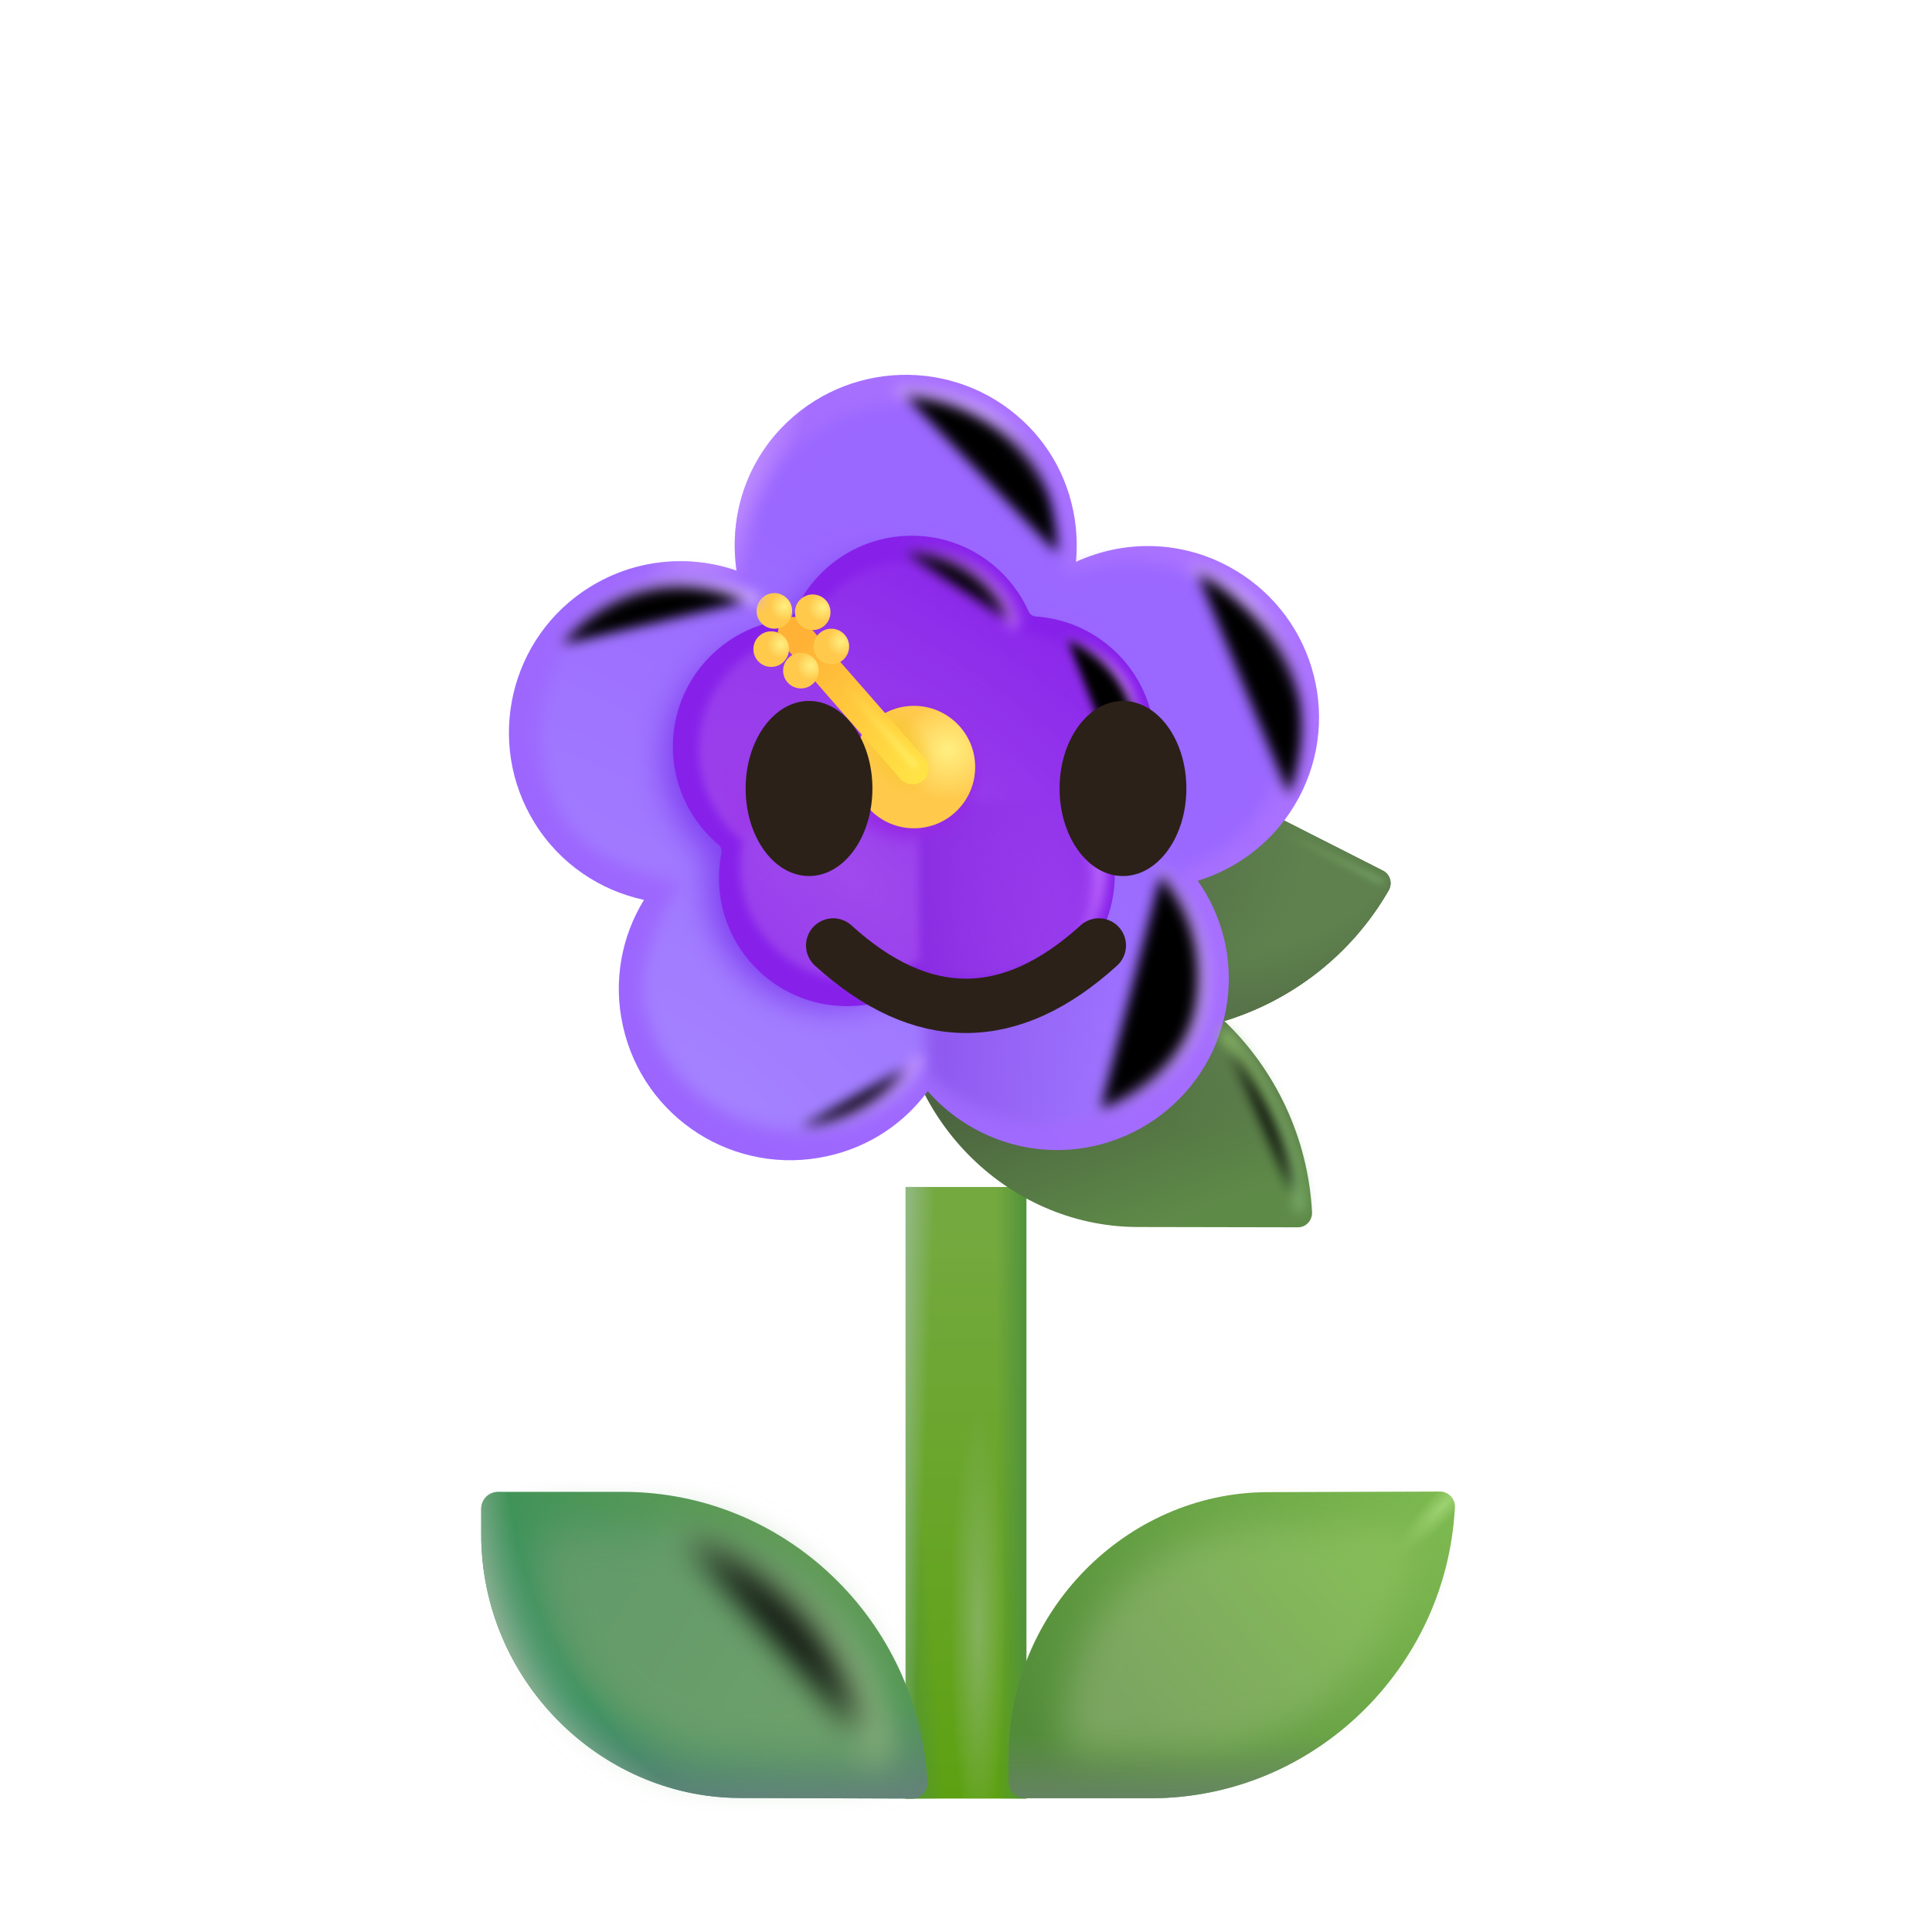
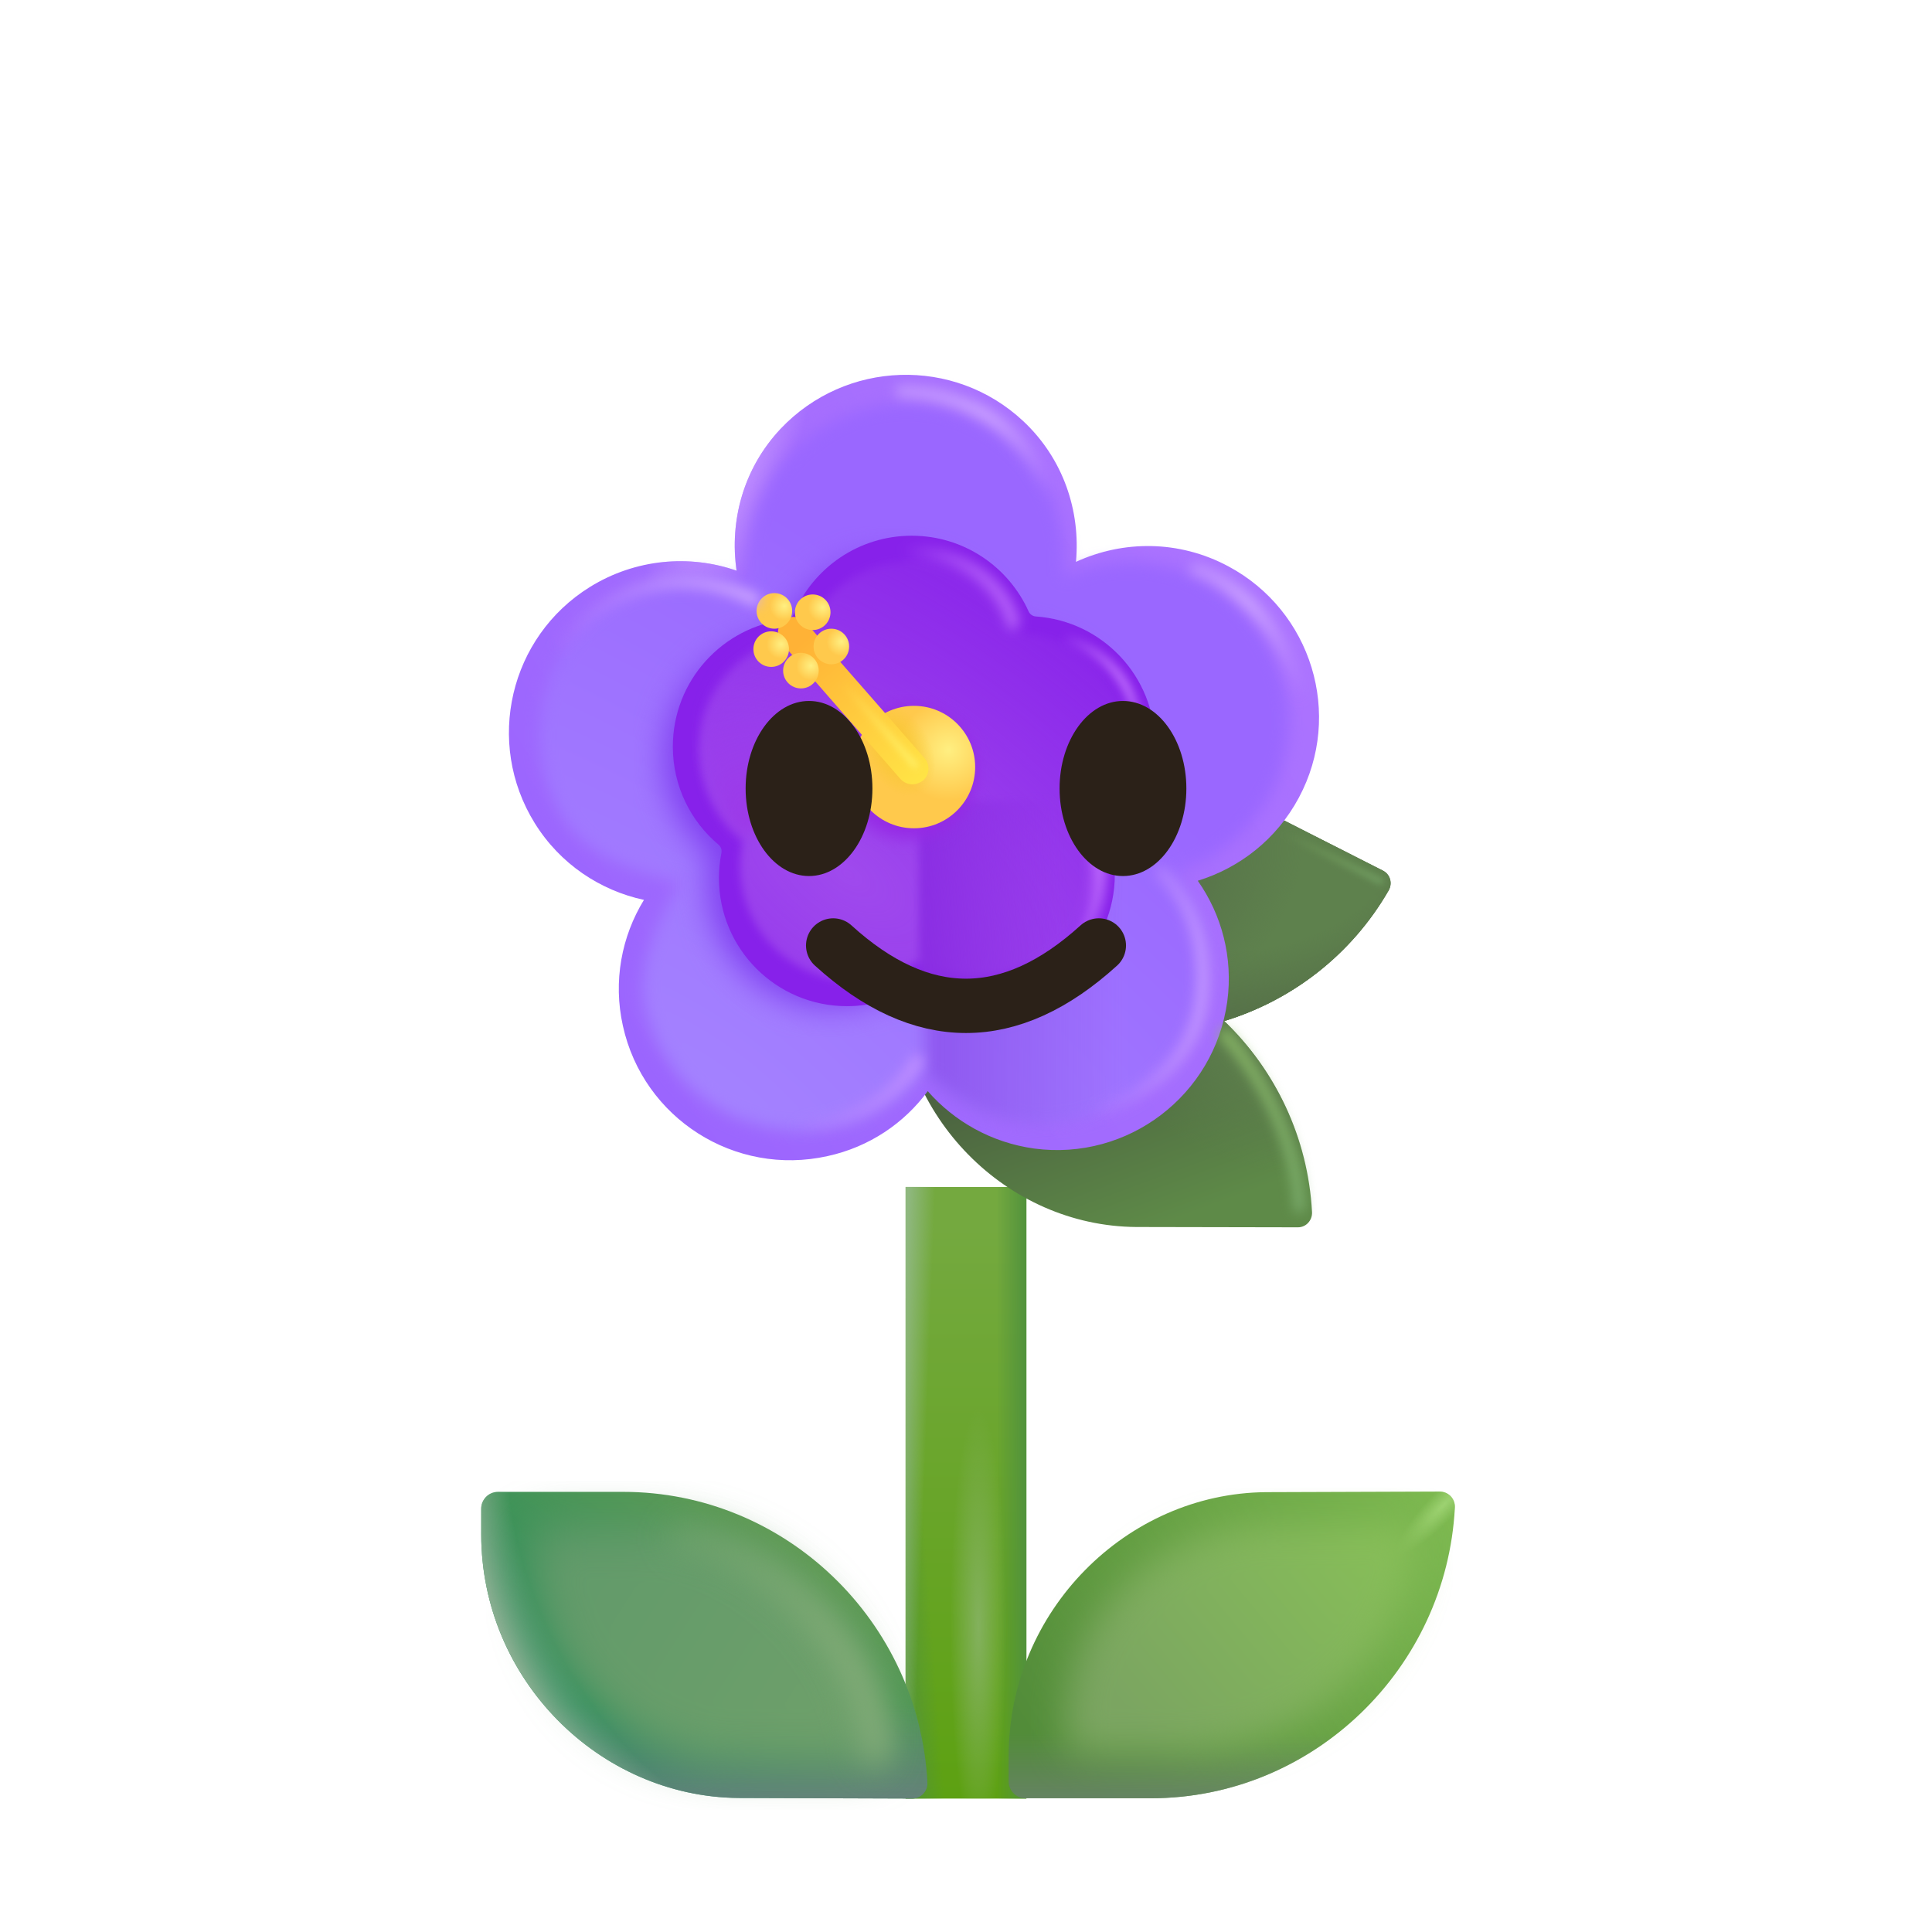
- <svg xmlns="http://www.w3.org/2000/svg" viewBox="0 0 32 32">
+ <svg xmlns="http://www.w3.org/2000/svg" viewBox="0 0 32 32" fill="none">
  <defs>
    <filter id="tul-filter0_f_28327_7534" x="8.056" y="24.535" width="7.218" height="5.43" filterUnits="userSpaceOnUse" color-interpolation-filters="sRGB">
      <feFlood flood-opacity="0" result="BackgroundImageFix" />
      <feBlend mode="normal" in="SourceGraphic" in2="BackgroundImageFix" result="shape" />
      <feGaussianBlur stdDeviation="0.375" result="effect1_foregroundBlur_28327_7534" />
    </filter>
    <filter id="tul-filter1_f_28327_7534" x="10.547" y="24.707" width="4.727" height="5.051" filterUnits="userSpaceOnUse" color-interpolation-filters="sRGB">
      <feFlood flood-opacity="0" result="BackgroundImageFix" />
      <feBlend mode="normal" in="SourceGraphic" in2="BackgroundImageFix" result="shape" />
      <feGaussianBlur stdDeviation="0.25" result="effect1_foregroundBlur_28327_7534" />
    </filter>
    <filter id="tul-filter2_f_28327_7534" x="17.067" y="24.644" width="6.997" height="4.988" filterUnits="userSpaceOnUse" color-interpolation-filters="sRGB">
      <feFlood flood-opacity="0" result="BackgroundImageFix" />
      <feBlend mode="normal" in="SourceGraphic" in2="BackgroundImageFix" result="shape" />
      <feGaussianBlur stdDeviation="0.3" result="effect1_foregroundBlur_28327_7534" />
    </filter>
    <filter id="tul-filter3_f_28327_7534" x="6.981" y="2.88" width="10.152" height="13.945" filterUnits="userSpaceOnUse" color-interpolation-filters="sRGB">
      <feFlood flood-opacity="0" result="BackgroundImageFix" />
      <feBlend mode="normal" in="SourceGraphic" in2="BackgroundImageFix" result="shape" />
      <feGaussianBlur stdDeviation="0.6" result="effect1_foregroundBlur_28327_7534" />
    </filter>
    <linearGradient id="tul-paint0_linear_28327_7534" x1="16.002" y1="29.795" x2="16.002" y2="20.316" gradientUnits="userSpaceOnUse">
      <stop stop-color="#5DA112" />
      <stop offset="1" stop-color="#74A93F" />
    </linearGradient>
    <linearGradient id="tul-paint1_linear_28327_7534" x1="14.878" y1="27.925" x2="15.503" y2="27.878" gradientUnits="userSpaceOnUse">
      <stop stop-color="#51923C" />
      <stop offset="1" stop-color="#51923C" stop-opacity="0" />
    </linearGradient>
    <linearGradient id="tul-paint2_linear_28327_7534" x1="17" y1="27.972" x2="16.503" y2="27.972" gradientUnits="userSpaceOnUse">
      <stop stop-color="#51923C" />
      <stop offset="1" stop-color="#51923C" stop-opacity="0" />
    </linearGradient>
    <linearGradient id="tul-paint3_linear_28327_7534" x1="14.909" y1="23.566" x2="15.347" y2="23.582" gradientUnits="userSpaceOnUse">
      <stop stop-color="#8FB87F" />
      <stop offset="1" stop-color="#8FB87F" stop-opacity="0" />
    </linearGradient>
    <radialGradient id="tul-paint4_radial_28327_7534" cx="0" cy="0" r="1" gradientUnits="userSpaceOnUse" gradientTransform="translate(16.206 26.941) rotate(90) scale(3.625 0.46875)">
      <stop stop-color="#83B15D" />
      <stop offset="1" stop-color="#83B15D" stop-opacity="0" />
    </radialGradient>
    <linearGradient id="tul-paint5_linear_28327_7534" x1="12.508" y1="24.71" x2="8.29" y2="30.421" gradientUnits="userSpaceOnUse">
      <stop offset="0.011" stop-color="#629B53" />
      <stop offset="1" stop-color="#008461" />
      <stop offset="1" stop-color="#4D9055" />
    </linearGradient>
    <linearGradient id="tul-paint6_linear_28327_7534" x1="13.883" y1="30.202" x2="13.883" y2="28.233" gradientUnits="userSpaceOnUse">
      <stop stop-color="#6F7E82" />
      <stop offset="1" stop-color="#6F7E82" stop-opacity="0" />
    </linearGradient>
    <radialGradient id="tul-paint7_radial_28327_7534" cx="0" cy="0" r="1" gradientUnits="userSpaceOnUse" gradientTransform="translate(12.7194 25.0972) rotate(158.54) scale(4.86879 6.63165)">
      <stop offset="0.841" stop-color="#92B196" stop-opacity="0" />
      <stop offset="1" stop-color="#92B196" />
    </radialGradient>
    <linearGradient id="tul-paint8_linear_28327_7534" x1="14.524" y1="28.733" x2="9.258" y2="25.374" gradientUnits="userSpaceOnUse">
      <stop stop-color="#6FA06A" />
      <stop offset="1" stop-color="#619A6A" />
    </linearGradient>
    <linearGradient id="tul-paint9_linear_28327_7534" x1="14.524" y1="27.102" x2="9.727" y2="24.352" gradientUnits="userSpaceOnUse">
      <stop stop-color="#86AD7A" />
      <stop offset="1" stop-color="#86AD7A" stop-opacity="0" />
    </linearGradient>
    <linearGradient id="tul-paint10_linear_28327_7534" x1="17.761" y1="29.785" x2="24.936" y2="25.005" gradientUnits="userSpaceOnUse">
      <stop stop-color="#528C39" />
      <stop offset="1" stop-color="#81BD52" />
    </linearGradient>
    <linearGradient id="tul-paint11_linear_28327_7534" x1="19.198" y1="30.123" x2="19.198" y2="28.717" gradientUnits="userSpaceOnUse">
      <stop stop-color="#6A806E" />
      <stop offset="1" stop-color="#6A806E" stop-opacity="0" />
    </linearGradient>
    <radialGradient id="tul-paint12_radial_28327_7534" cx="0" cy="0" r="1" gradientUnits="userSpaceOnUse" gradientTransform="translate(23.9169 24.9203) rotate(133.898) scale(1.14926 0.24366)">
      <stop stop-color="#9DD271" />
      <stop offset="1" stop-color="#9DD271" stop-opacity="0" />
    </radialGradient>
    <linearGradient id="tul-paint13_linear_28327_7534" x1="22.667" y1="25.244" x2="18.759" y2="28.478" gradientUnits="userSpaceOnUse">
      <stop stop-color="#87BE58" />
      <stop offset="1" stop-color="#7BA561" />
    </linearGradient>
    <linearGradient id="tul-paint14_linear_28327_7534" x1="16.264" y1="7.312" x2="16.264" y2="22.562" gradientUnits="userSpaceOnUse">
      <stop stop-color="#D33E8E" />
      <stop offset="1" stop-color="#AD1D50" />
    </linearGradient>
    <radialGradient id="tul-paint15_radial_28327_7534" cx="0" cy="0" r="1" gradientUnits="userSpaceOnUse" gradientTransform="translate(18.92 8.28601) rotate(164.544) scale(1.03752 5.55677)">
      <stop stop-color="#D36592" />
      <stop offset="1" stop-color="#D36592" stop-opacity="0" />
    </radialGradient>
    <radialGradient id="tul-paint16_radial_28327_7534" cx="0" cy="0" r="1" gradientUnits="userSpaceOnUse" gradientTransform="translate(17.6075 12.0625) rotate(-87.9454) scale(6.97323 1.92281)">
      <stop offset="0.146" stop-color="#B51E5F" />
      <stop offset="1" stop-color="#B51E5F" stop-opacity="0" />
    </radialGradient>
    <radialGradient id="tul-paint17_radial_28327_7534" cx="0" cy="0" r="1" gradientUnits="userSpaceOnUse" gradientTransform="translate(12.295 10.7813) rotate(-37.5479) scale(5.28162 6.92193)">
      <stop stop-color="#B51E5F" />
      <stop offset="0.668" stop-color="#B51E5F" stop-opacity="0" />
    </radialGradient>
    <radialGradient id="tul-paint18_radial_28327_7534" cx="0" cy="0" r="1" gradientUnits="userSpaceOnUse" gradientTransform="translate(11.8906 8.9375) rotate(18.7786) scale(1.74737 8.4415)">
      <stop stop-color="#E07EA7" />
      <stop offset="1" stop-color="#E07EA7" stop-opacity="0" />
    </radialGradient>
    <radialGradient id="tul-paint19_radial_28327_7534" cx="0" cy="0" r="1" gradientUnits="userSpaceOnUse" gradientTransform="translate(11.2325 12.7421) rotate(44.3281) scale(10.8339 10.4937)">
      <stop stop-color="#E55CBB" />
      <stop offset="1" stop-color="#D94AAA" />
    </radialGradient>
    <radialGradient id="tul-paint20_radial_28327_7534" cx="0" cy="0" r="1" gradientUnits="userSpaceOnUse" gradientTransform="translate(17.9825 6.12498) rotate(96.9031) scale(16.4946 11.6565)">
      <stop offset="0.844" stop-color="#BB3E97" stop-opacity="0" />
      <stop offset="1" stop-color="#BB3E97" />
    </radialGradient>
    <radialGradient id="tul-paint21_radial_28327_7534" cx="0" cy="0" r="1" gradientUnits="userSpaceOnUse" gradientTransform="translate(16 8.81248) rotate(90) scale(7.9375 1.82689)">
      <stop stop-color="#BC2C76" />
      <stop offset="1" stop-color="#BC2C76" stop-opacity="0" />
    </radialGradient>
    <radialGradient id="tul-paint22_radial_28327_7534" cx="0" cy="0" r="1" gradientUnits="userSpaceOnUse" gradientTransform="translate(19.1511 7.03929) rotate(-53.3035) scale(5.50989 0.864094)">
      <stop stop-color="#DF85AA" />
      <stop offset="1" stop-color="#DF85AA" stop-opacity="0" />
    </radialGradient>
    <radialGradient id="tul-paint23_radial_28327_7534" cx="0" cy="0" r="1" gradientUnits="userSpaceOnUse" gradientTransform="translate(25.778 7.9979) rotate(149.81) scale(20.6375 21.9671)">
      <stop offset="0.913" stop-color="#DE86BC" stop-opacity="0" />
      <stop offset="0.989" stop-color="#DE86BC" />
    </radialGradient>
    <radialGradient id="tul-paint24_radial_28327_7534" cx="0" cy="0" r="1" gradientUnits="userSpaceOnUse" gradientTransform="translate(25.0126 3.43738) rotate(127.534) scale(3.96258 0.719317)">
      <stop stop-color="#EC6FB0" />
      <stop offset="1" stop-color="#EC6FB0" stop-opacity="0" />
    </radialGradient>
    <linearGradient id="tul-paint25_linear_28327_7534" x1="25.67" y1="15.75" x2="22.295" y2="15.188" gradientUnits="userSpaceOnUse">
      <stop stop-color="#BA4383" />
      <stop offset="1" stop-color="#BA4383" stop-opacity="0" />
    </linearGradient>
    <linearGradient id="tul-paint26_linear_28327_7534" x1="6.389" y1="8.062" x2="7.92" y2="8.156" gradientUnits="userSpaceOnUse">
      <stop stop-color="#E598BC" />
      <stop offset="1" stop-color="#E598BC" stop-opacity="0" />
    </linearGradient>
    <radialGradient id="tul-paint27_radial_28327_7534" cx="0" cy="0" r="1" gradientUnits="userSpaceOnUse" gradientTransform="translate(16.8262 9.62498) rotate(102.733) scale(6.66387 1.98921)">
      <stop stop-color="#BE2475" />
      <stop offset="1" stop-color="#BE2475" stop-opacity="0" />
    </radialGradient>
    <linearGradient id="tul-paint28_linear_28327_7534" x1="12.932" y1="10.457" x2="3.472" y2="-1.296" gradientUnits="userSpaceOnUse">
      <stop stop-color="#E573BA" />
      <stop offset="1" stop-color="#E573BA" stop-opacity="0" />
    </linearGradient>
  </defs>
  <defs>
    <filter id="hib-filter0_f_28327_7361" x="2.114" y="2.445" width="24.858" height="24.159" filterUnits="userSpaceOnUse" color-interpolation-filters="sRGB">
      <feFlood flood-opacity="0" result="BackgroundImageFix" />
      <feBlend mode="normal" in="SourceGraphic" in2="BackgroundImageFix" result="shape" />
      <feGaussianBlur stdDeviation="0.25" result="effect1_foregroundBlur_28327_7361" />
    </filter>
    <filter id="hib-filter1_f_28327_7361" x="14.422" y="15.969" width="9.778" height="10.421" filterUnits="userSpaceOnUse" color-interpolation-filters="sRGB">
      <feFlood flood-opacity="0" result="BackgroundImageFix" />
      <feBlend mode="normal" in="SourceGraphic" in2="BackgroundImageFix" result="shape" />
      <feGaussianBlur stdDeviation="0.25" result="effect1_foregroundBlur_28327_7361" />
    </filter>
    <filter id="hib-filter2_f_28327_7361" x="5.595" y="6.872" width="16.626" height="16.269" filterUnits="userSpaceOnUse" color-interpolation-filters="sRGB">
      <feFlood flood-opacity="0" result="BackgroundImageFix" />
      <feBlend mode="normal" in="SourceGraphic" in2="BackgroundImageFix" result="shape" />
      <feGaussianBlur stdDeviation="0.5" result="effect1_foregroundBlur_28327_7361" />
    </filter>
    <filter id="hib-filter3_f_28327_7361" x="7.445" y="7.719" width="14.194" height="13.859" filterUnits="userSpaceOnUse" color-interpolation-filters="sRGB">
      <feFlood flood-opacity="0" result="BackgroundImageFix" />
      <feBlend mode="normal" in="SourceGraphic" in2="BackgroundImageFix" result="shape" />
      <feGaussianBlur stdDeviation="0.125" result="effect1_foregroundBlur_28327_7361" />
    </filter>
    <filter id="hib-filter4_f_28327_7361" x="7.422" y="9.656" width="7.094" height="7.547" filterUnits="userSpaceOnUse" color-interpolation-filters="sRGB">
      <feFlood flood-opacity="0" result="BackgroundImageFix" />
      <feBlend mode="normal" in="SourceGraphic" in2="BackgroundImageFix" result="shape" />
      <feGaussianBlur stdDeviation="0.25" result="effect1_foregroundBlur_28327_7361" />
    </filter>
    <filter id="hib-filter5_f_28327_7361" x="14.453" y="15.344" width="6.345" height="6.683" filterUnits="userSpaceOnUse" color-interpolation-filters="sRGB">
      <feFlood flood-opacity="0" result="BackgroundImageFix" />
      <feBlend mode="normal" in="SourceGraphic" in2="BackgroundImageFix" result="shape" />
      <feGaussianBlur stdDeviation="0.125" result="effect1_foregroundBlur_28327_7361" />
    </filter>
    <filter id="hib-filter6_f_28327_7361" x="11.758" y="12.07" width="5.234" height="5.234" filterUnits="userSpaceOnUse" color-interpolation-filters="sRGB">
      <feFlood flood-opacity="0" result="BackgroundImageFix" />
      <feBlend mode="normal" in="SourceGraphic" in2="BackgroundImageFix" result="shape" />
      <feGaussianBlur stdDeviation="0.25" result="effect1_foregroundBlur_28327_7361" />
    </filter>
    <filter id="hib-filter7_f_28327_7361" x="17.978" y="16.369" width="3.068" height="5.169" filterUnits="userSpaceOnUse" color-interpolation-filters="sRGB">
      <feFlood flood-opacity="0" result="BackgroundImageFix" />
      <feBlend mode="normal" in="SourceGraphic" in2="BackgroundImageFix" result="shape" />
      <feGaussianBlur stdDeviation="0.2" result="effect1_foregroundBlur_28327_7361" />
    </filter>
    <filter id="hib-filter8_f_28327_7361" x="13.697" y="7.098" width="4.606" height="3.44" filterUnits="userSpaceOnUse" color-interpolation-filters="sRGB">
      <feFlood flood-opacity="0" result="BackgroundImageFix" />
      <feBlend mode="normal" in="SourceGraphic" in2="BackgroundImageFix" result="shape" />
      <feGaussianBlur stdDeviation="0.2" result="effect1_foregroundBlur_28327_7361" />
    </filter>
    <filter id="hib-filter9_f_28327_7361" x="18.988" y="10.019" width="3.153" height="5.822" filterUnits="userSpaceOnUse" color-interpolation-filters="sRGB">
      <feFlood flood-opacity="0" result="BackgroundImageFix" />
      <feBlend mode="normal" in="SourceGraphic" in2="BackgroundImageFix" result="shape" />
      <feGaussianBlur stdDeviation="0.15" result="effect1_foregroundBlur_28327_7361" />
    </filter>
    <filter id="hib-filter10_f_28327_7361" x="2.728" y="8.045" width="7.325" height="3.18" filterUnits="userSpaceOnUse" color-interpolation-filters="sRGB">
      <feFlood flood-opacity="0" result="BackgroundImageFix" />
      <feBlend mode="normal" in="SourceGraphic" in2="BackgroundImageFix" result="shape" />
      <feGaussianBlur stdDeviation="0.2" result="effect1_foregroundBlur_28327_7361" />
    </filter>
    <filter id="hib-filter11_f_28327_7361" x="13.541" y="1.962" width="6.169" height="6.356" filterUnits="userSpaceOnUse" color-interpolation-filters="sRGB">
      <feFlood flood-opacity="0" result="BackgroundImageFix" />
      <feBlend mode="normal" in="SourceGraphic" in2="BackgroundImageFix" result="shape" />
      <feGaussianBlur stdDeviation="0.2" result="effect1_foregroundBlur_28327_7361" />
    </filter>
    <filter id="hib-filter12_f_28327_7361" x="22.916" y="7.619" width="4.568" height="8.387" filterUnits="userSpaceOnUse" color-interpolation-filters="sRGB">
      <feFlood flood-opacity="0" result="BackgroundImageFix" />
      <feBlend mode="normal" in="SourceGraphic" in2="BackgroundImageFix" result="shape" />
      <feGaussianBlur stdDeviation="0.2" result="effect1_foregroundBlur_28327_7361" />
    </filter>
    <filter id="hib-filter13_f_28327_7361" x="19.884" y="17.275" width="4.459" height="8.762" filterUnits="userSpaceOnUse" color-interpolation-filters="sRGB">
      <feFlood flood-opacity="0" result="BackgroundImageFix" />
      <feBlend mode="normal" in="SourceGraphic" in2="BackgroundImageFix" result="shape" />
      <feGaussianBlur stdDeviation="0.2" result="effect1_foregroundBlur_28327_7361" />
    </filter>
    <filter id="hib-filter14_f_28327_7361" x="10.353" y="23.306" width="4.888" height="3.262" filterUnits="userSpaceOnUse" color-interpolation-filters="sRGB">
      <feFlood flood-opacity="0" result="BackgroundImageFix" />
      <feBlend mode="normal" in="SourceGraphic" in2="BackgroundImageFix" result="shape" />
      <feGaussianBlur stdDeviation="0.2" result="effect1_foregroundBlur_28327_7361" />
    </filter>
    <filter id="hib-filter15_f_28327_7361" x="11.997" y="11.544" width="2.881" height="3.225" filterUnits="userSpaceOnUse" color-interpolation-filters="sRGB">
      <feFlood flood-opacity="0" result="BackgroundImageFix" />
      <feBlend mode="normal" in="SourceGraphic" in2="BackgroundImageFix" result="shape" />
      <feGaussianBlur stdDeviation="0.1" result="effect1_foregroundBlur_28327_7361" />
    </filter>
    <filter id="hib-filter16_f_28327_7361" x="23.877" y="22.488" width="3.491" height="6.633" filterUnits="userSpaceOnUse" color-interpolation-filters="sRGB">
      <feFlood flood-opacity="0" result="BackgroundImageFix" />
      <feBlend mode="normal" in="SourceGraphic" in2="BackgroundImageFix" result="shape" />
      <feGaussianBlur stdDeviation="0.2" result="effect1_foregroundBlur_28327_7361" />
    </filter>
    <filter id="hib-filter17_f_28327_7361" x="26.067" y="16.325" width="3.631" height="2.131" filterUnits="userSpaceOnUse" color-interpolation-filters="sRGB">
      <feFlood flood-opacity="0" result="BackgroundImageFix" />
      <feBlend mode="normal" in="SourceGraphic" in2="BackgroundImageFix" result="shape" />
      <feGaussianBlur stdDeviation="0.1" result="effect1_foregroundBlur_28327_7361" />
    </filter>
    <linearGradient id="hib-paint0_linear_28327_7361" x1="24.024" y1="28.517" x2="21.868" y2="22.662" gradientUnits="userSpaceOnUse">
      <stop stop-color="#5E8A48" />
      <stop offset="0.931" stop-color="#4C6440" />
    </linearGradient>
    <radialGradient id="hib-paint1_radial_28327_7361" cx="0" cy="0" r="1" gradientUnits="userSpaceOnUse" gradientTransform="translate(25.0985 22.8764) rotate(118.61) scale(4.0388 6.54075)">
      <stop stop-color="#5F814E" />
      <stop offset="1" stop-color="#5F814E" stop-opacity="0" />
    </radialGradient>
    <radialGradient id="hib-paint2_radial_28327_7361" cx="0" cy="0" r="1" gradientUnits="userSpaceOnUse" gradientTransform="translate(24.958 16.7812) rotate(82.8037) scale(5.44917 7.91503)">
      <stop offset="0.659" stop-color="#577349" stop-opacity="0" />
      <stop offset="1" stop-color="#577349" />
    </radialGradient>
    <radialGradient id="hib-paint3_radial_28327_7361" cx="0" cy="0" r="1" gradientUnits="userSpaceOnUse" gradientTransform="translate(22.8906 18.4062) rotate(42.3102) scale(3.2961 4.78764)">
      <stop stop-color="#577349" />
      <stop offset="1" stop-color="#577349" stop-opacity="0" />
    </radialGradient>
    <linearGradient id="hib-paint4_linear_28327_7361" x1="4.833" y1="22.847" x2="39.364" y2="-0.131" gradientUnits="userSpaceOnUse">
      <stop stop-color="#9B65FE" />
      <stop offset="1" stop-color="#B67CFF" />
    </linearGradient>
    <radialGradient id="hib-paint5_radial_28327_7361" cx="0" cy="0" r="1" gradientUnits="userSpaceOnUse" gradientTransform="translate(8.82812 4.40329) rotate(18.1169) scale(1.90704 7.33702)">
      <stop stop-color="#CA9BFF" />
      <stop offset="1" stop-color="#CA9BFF" stop-opacity="0" />
    </radialGradient>
    <radialGradient id="hib-paint6_radial_28327_7361" cx="0" cy="0" r="1" gradientUnits="userSpaceOnUse" gradientTransform="translate(7.90464 25.5647) rotate(-52.0378) scale(17.0464 43.2493)">
      <stop stop-color="#A483FF" />
      <stop offset="1" stop-color="#9A67FF" />
    </radialGradient>
    <linearGradient id="hib-paint7_linear_28327_7361" x1="15.234" y1="22.719" x2="21.141" y2="22.719" gradientUnits="userSpaceOnUse">
      <stop stop-color="#8F58F0" />
      <stop offset="1" stop-color="#8F58F0" stop-opacity="0" />
    </linearGradient>
    <radialGradient id="hib-paint8_radial_28327_7361" cx="0" cy="0" r="1" gradientUnits="userSpaceOnUse" gradientTransform="translate(12.4531 17.9375) rotate(-54.4623) scale(11.8282 23.1192)">
      <stop stop-color="#9F49ED" />
      <stop offset="1" stop-color="#A04AED" stop-opacity="0" />
    </radialGradient>
    <linearGradient id="hib-paint9_linear_28327_7361" x1="12.234" y1="15.781" x2="9.734" y2="10.156" gradientUnits="userSpaceOnUse">
      <stop stop-color="#9D37E7" />
      <stop offset="1" stop-color="#983FED" stop-opacity="0" />
    </linearGradient>
    <linearGradient id="hib-paint10_linear_28327_7361" x1="14.703" y1="19" x2="19.297" y2="18.685" gradientUnits="userSpaceOnUse">
      <stop stop-color="#8A2DE3" />
      <stop offset="1" stop-color="#8A2DE3" stop-opacity="0" />
    </linearGradient>
    <radialGradient id="hib-paint11_radial_28327_7361" cx="0" cy="0" r="1" gradientUnits="userSpaceOnUse" gradientTransform="translate(15.6406 13.9844) rotate(151.213) scale(1.62237 1.59316)">
      <stop stop-color="#FFEF81" />
      <stop offset="1" stop-color="#FFC94C" />
    </radialGradient>
    <radialGradient id="hib-paint12_radial_28327_7361" cx="0" cy="0" r="1" gradientUnits="userSpaceOnUse" gradientTransform="translate(14.0049 13.972) rotate(-119.985) scale(1.61237 1.06537)">
      <stop stop-color="#F5C72A" />
      <stop offset="1" stop-color="#F5C72A" stop-opacity="0" />
    </radialGradient>
    <linearGradient id="hib-paint13_linear_28327_7361" x1="11.047" y1="10.5" x2="15.004" y2="15.075" gradientUnits="userSpaceOnUse">
      <stop stop-color="#FFB236" />
      <stop offset="1" stop-color="#FFE646" />
    </linearGradient>
    <radialGradient id="hib-paint14_radial_28327_7361" cx="0" cy="0" r="1" gradientUnits="userSpaceOnUse" gradientTransform="translate(10.4154 9.3935) rotate(151.213) scale(0.471942 0.463447)">
      <stop stop-color="#FFEF81" />
      <stop offset="1" stop-color="#FFC94C" />
    </radialGradient>
    <radialGradient id="hib-paint15_radial_28327_7361" cx="0" cy="0" r="1" gradientUnits="userSpaceOnUse" gradientTransform="translate(11.6371 9.43695) rotate(151.213) scale(0.471942 0.463447)">
      <stop stop-color="#FFEF81" />
      <stop offset="1" stop-color="#FFC94C" />
    </radialGradient>
    <radialGradient id="hib-paint16_radial_28327_7361" cx="0" cy="0" r="1" gradientUnits="userSpaceOnUse" gradientTransform="translate(12.2306 10.528) rotate(151.213) scale(0.471942 0.463447)">
      <stop stop-color="#FFEF81" />
      <stop offset="1" stop-color="#FFC94C" />
    </radialGradient>
    <radialGradient id="hib-paint17_radial_28327_7361" cx="0" cy="0" r="1" gradientUnits="userSpaceOnUse" gradientTransform="translate(11.2619 11.2958) rotate(151.213) scale(0.471942 0.463447)">
      <stop stop-color="#FFEF81" />
      <stop offset="1" stop-color="#FFC94C" />
    </radialGradient>
    <radialGradient id="hib-paint18_radial_28327_7361" cx="0" cy="0" r="1" gradientUnits="userSpaceOnUse" gradientTransform="translate(10.315 10.6108) rotate(151.213) scale(0.471942 0.463447)">
      <stop stop-color="#FFEF81" />
      <stop offset="1" stop-color="#FFC94C" />
    </radialGradient>
    <linearGradient id="hib-paint19_linear_28327_7361" x1="20.891" y1="17.625" x2="18.125" y2="22.797" gradientUnits="userSpaceOnUse">
      <stop stop-color="#C678FF" />
      <stop offset="1" stop-color="#C678FF" stop-opacity="0" />
    </linearGradient>
    <linearGradient id="hib-paint20_linear_28327_7361" x1="18.188" y1="9.234" x2="15.941" y2="10.59" gradientUnits="userSpaceOnUse">
      <stop stop-color="#C678FF" />
      <stop offset="1" stop-color="#C678FF" stop-opacity="0" />
    </linearGradient>
    <radialGradient id="hib-paint21_radial_28327_7361" cx="0" cy="0" r="1" gradientUnits="userSpaceOnUse" gradientTransform="translate(21.5313 11.7031) rotate(145.548) scale(1.62958 3.5516)">
      <stop stop-color="#C678FF" />
      <stop offset="1" stop-color="#C678FF" stop-opacity="0" />
    </radialGradient>
    <linearGradient id="hib-paint22_linear_28327_7361" x1="9.766" y1="9.187" x2="2.828" y2="11.187" gradientUnits="userSpaceOnUse">
      <stop stop-color="#CEA8FF" />
      <stop offset="1" stop-color="#BC88FF" stop-opacity="0" />
    </linearGradient>
    <radialGradient id="hib-paint23_radial_28327_7361" cx="0" cy="0" r="1" gradientUnits="userSpaceOnUse" gradientTransform="translate(17.7656 3.28132) rotate(97.3057) scale(2.45745 14.2482)">
      <stop stop-color="#CEA8FF" />
      <stop offset="0" stop-color="#CEA8FF" />
      <stop offset="1" stop-color="#BC88FF" stop-opacity="0" />
    </radialGradient>
    <radialGradient id="hib-paint24_radial_28327_7361" cx="0" cy="0" r="1" gradientUnits="userSpaceOnUse" gradientTransform="translate(25.8442 9.17309) rotate(93.5507) scale(3.24125 9.20957)">
      <stop stop-color="#CEA8FF" />
      <stop offset="0" stop-color="#CEA8FF" />
      <stop offset="1" stop-color="#BC88FF" stop-opacity="0" />
    </radialGradient>
    <linearGradient id="hib-paint25_linear_28327_7361" x1="25.078" y1="17.188" x2="20.377" y2="16.941" gradientUnits="userSpaceOnUse">
      <stop stop-color="#CEA8FF" />
      <stop offset="1" stop-color="#BC88FF" stop-opacity="0" />
    </linearGradient>
    <linearGradient id="hib-paint26_linear_28327_7361" x1="14.829" y1="24.47" x2="10.427" y2="25.203" gradientUnits="userSpaceOnUse">
      <stop stop-color="#BF8FFF" />
      <stop offset="1" stop-color="#BC88FF" stop-opacity="0" />
    </linearGradient>
    <linearGradient id="hib-paint27_linear_28327_7361" x1="14.953" y1="14.469" x2="14.942" y2="11.834" gradientUnits="userSpaceOnUse">
      <stop stop-color="#FFEE64" />
      <stop offset="1" stop-color="#FFEE64" stop-opacity="0" />
    </linearGradient>
    <linearGradient id="hib-paint28_linear_28327_7361" x1="27.21" y1="28.571" x2="27.163" y2="23.017" gradientUnits="userSpaceOnUse">
      <stop stop-color="#7DAF70" />
      <stop offset="1" stop-color="#8FBF69" />
    </linearGradient>
    <linearGradient id="hib-paint29_linear_28327_7361" x1="29.897" y1="18.156" x2="29.894" y2="16.619" gradientUnits="userSpaceOnUse">
      <stop stop-color="#7DAF70" />
      <stop offset="1" stop-color="#8FBF69" stop-opacity="0" />
    </linearGradient>
  </defs>
  <path d="M17 19.66H15V29.79H17V19.66Z" fill="url(#tul-paint0_linear_28327_7534)" />
  <path d="M17 19.66H15V29.79H17V19.66Z" fill="url(#tul-paint1_linear_28327_7534)" />
  <path d="M17 19.66H15V29.79H17V19.66Z" fill="url(#tul-paint2_linear_28327_7534)" />
  <path d="M17 19.66H15V29.79H17V19.66Z" fill="url(#tul-paint3_linear_28327_7534)" />
  <path d="M17 19.66H15V29.79H17V19.66Z" fill="url(#tul-paint4_radial_28327_7534)" />
  <path d="M7.97 25.41C7.97 27.81 9.92 29.76 12.23 29.78L15.11 29.79C15.25 29.79 15.37 29.67 15.36 29.52C15.22 26.86 13.02 24.71 10.32 24.71H8.25C8.09 24.71 7.97 24.84 7.97 24.99V25.41Z" fill="url(#tul-paint5_linear_28327_7534)" />
  <path d="M7.97 25.41C7.97 27.81 9.92 29.76 12.23 29.78L15.11 29.79C15.25 29.79 15.37 29.67 15.36 29.52C15.22 26.86 13.02 24.71 10.32 24.71H8.25C8.09 24.71 7.97 24.84 7.97 24.99V25.41Z" fill="url(#tul-paint6_linear_28327_7534)" />
  <path d="M7.97 25.41C7.97 27.81 9.92 29.76 12.23 29.78L15.11 29.79C15.25 29.79 15.37 29.67 15.36 29.52C15.22 26.86 13.02 24.71 10.32 24.71H8.25C8.09 24.71 7.97 24.84 7.97 24.99V25.41Z" fill="url(#tul-paint7_radial_28327_7534)" />
  <g filter="url(#tul-filter0_f_28327_7534)">
    <path d="M8.806 25.826C8.806 27.683 10.315 29.192 12.102 29.207L14.33 29.215C14.438 29.215 14.531 29.122 14.524 29.006C14.415 26.948 12.713 25.285 10.624 25.285H9.023C8.899 25.285 8.806 25.386 8.806 25.502V25.826Z" fill="url(#tul-paint8_linear_28327_7534)" />
  </g>
  <g filter="url(#tul-filter1_f_28327_7534)">
    <path d="M11.297 25.457C12.454 25.613 14.337 26.97 14.524 29.008" stroke="url(#tul-paint9_linear_28327_7534)" stroke-width="0.5" stroke-linecap="round" />
  </g>
  <path d="M16.707 29.085C16.707 26.685 18.657 24.735 20.967 24.715L23.847 24.705C23.987 24.705 24.107 24.825 24.097 24.975C23.957 27.635 21.757 29.785 19.057 29.785H16.987C16.827 29.785 16.707 29.655 16.707 29.505V29.085Z" fill="url(#tul-paint10_linear_28327_7534)" />
  <path d="M16.707 29.085C16.707 26.685 18.657 24.735 20.967 24.715L23.847 24.705C23.987 24.705 24.107 24.825 24.097 24.975C23.957 27.635 21.757 29.785 19.057 29.785H16.987C16.827 29.785 16.707 29.655 16.707 29.505V29.085Z" fill="url(#tul-paint11_linear_28327_7534)" />
  <path d="M16.707 29.085C16.707 26.685 18.657 24.735 20.967 24.715L23.847 24.705C23.987 24.705 24.107 24.825 24.097 24.975C23.957 27.635 21.757 29.785 19.057 29.785H16.987C16.827 29.785 16.707 29.655 16.707 29.505V29.085Z" fill="url(#tul-paint12_radial_28327_7534)" />
  <g filter="url(#tul-filter2_f_28327_7534)">
    <path d="M17.667 28.51C17.667 26.721 19.196 25.267 21.008 25.252L23.267 25.244C23.377 25.244 23.471 25.334 23.463 25.445C23.354 27.429 21.628 29.032 19.51 29.032H17.887C17.761 29.032 17.667 28.935 17.667 28.824V28.51Z" fill="url(#tul-paint13_linear_28327_7534)" />
  </g>
  <g transform="translate(16 19.66) scale(0.520) translate(-16.2 -27.9)">
    <path d="M24.892 15.495C21.192 13.645 16.502 15.185 14.562 19.005L14.212 19.685C14.125 19.852 14.14 20.041 14.235 20.187C14.099 20.276 14.012 20.428 14.012 20.605V21.365C14.012 25.645 17.492 29.145 21.622 29.175L26.772 29.185C27.032 29.185 27.232 28.965 27.222 28.705C27.096 26.322 26.046 24.17 24.424 22.614C26.569 21.959 28.473 20.518 29.662 18.455C29.792 18.225 29.712 17.945 29.482 17.825L24.892 15.495Z" fill="url(#hib-paint0_linear_28327_7361)" />
    <path d="M24.892 15.495C21.192 13.645 16.502 15.185 14.562 19.005L14.212 19.685C14.125 19.852 14.14 20.041 14.235 20.187C14.099 20.276 14.012 20.428 14.012 20.605V21.365C14.012 25.645 17.492 29.145 21.622 29.175L26.772 29.185C27.032 29.185 27.232 28.965 27.222 28.705C27.096 26.322 26.046 24.17 24.424 22.614C26.569 21.959 28.473 20.518 29.662 18.455C29.792 18.225 29.712 17.945 29.482 17.825L24.892 15.495Z" fill="url(#hib-paint1_radial_28327_7361)" />
    <path d="M24.425 22.615H20.192V14.836C21.757 14.556 23.404 14.752 24.892 15.495L29.482 17.825C29.712 17.945 29.792 18.225 29.662 18.455C28.473 20.518 26.569 21.959 24.424 22.614L24.425 22.615Z" fill="#5E814D" />
    <path d="M24.425 22.615H20.192V14.836C21.757 14.556 23.404 14.752 24.892 15.495L29.482 17.825C29.712 17.945 29.792 18.225 29.662 18.455C28.473 20.518 26.569 21.959 24.424 22.614L24.425 22.615Z" fill="url(#hib-paint2_radial_28327_7361)" />
    <path d="M24.425 22.615H20.192V14.836C21.757 14.556 23.404 14.752 24.892 15.495L29.482 17.825C29.712 17.945 29.792 18.225 29.662 18.455C28.473 20.518 26.569 21.959 24.424 22.614L24.425 22.615Z" fill="url(#hib-paint3_radial_28327_7361)" />
    <path d="M24.552 8.129C22.982 7.29 21.202 7.3 19.702 7.989C19.852 6.371 19.302 4.703 18.022 3.505C15.822 1.447 12.362 1.557 10.292 3.754C9.112 5.013 8.662 6.681 8.892 8.269C7.392 7.749 5.672 7.889 4.222 8.788C1.662 10.376 0.872 13.742 2.462 16.309C3.272 17.617 4.552 18.456 5.942 18.756C5.232 19.914 4.952 21.343 5.272 22.771C5.922 25.717 8.842 27.575 11.792 26.916C13.122 26.626 14.232 25.867 14.982 24.848C15.822 25.807 17.002 26.486 18.372 26.676C21.362 27.075 24.112 24.978 24.522 21.992C24.712 20.583 24.342 19.225 23.582 18.146C24.912 17.737 26.092 16.828 26.802 15.5C28.222 12.853 27.212 9.547 24.552 8.129Z" fill="url(#hib-paint4_linear_28327_7361)" />
    <path d="M24.552 8.129C22.982 7.29 21.202 7.3 19.702 7.989C19.852 6.371 19.302 4.703 18.022 3.505C15.822 1.447 12.362 1.557 10.292 3.754C9.112 5.013 8.662 6.681 8.892 8.269C7.392 7.749 5.672 7.889 4.222 8.788C1.662 10.376 0.872 13.742 2.462 16.309C3.272 17.617 4.552 18.456 5.942 18.756C5.232 19.914 4.952 21.343 5.272 22.771C5.922 25.717 8.842 27.575 11.792 26.916C13.122 26.626 14.232 25.867 14.982 24.848C15.822 25.807 17.002 26.486 18.372 26.676C21.362 27.075 24.112 24.978 24.522 21.992C24.712 20.583 24.342 19.225 23.582 18.146C24.912 17.737 26.092 16.828 26.802 15.5C28.222 12.853 27.212 9.547 24.552 8.129Z" fill="url(#hib-paint5_radial_28327_7361)" />
    <g filter="url(#hib-filter0_f_28327_7361)">
      <path d="M23.797 8.589C22.345 7.813 20.699 7.822 19.312 8.46C19.451 6.962 18.943 5.418 17.759 4.309C15.725 2.404 12.526 2.506 10.612 4.54C9.521 5.705 9.105 7.249 9.318 8.719C7.931 8.238 6.341 8.368 5 9.2C2.633 10.67 1.903 13.786 3.373 16.162C4.122 17.373 5.817 17.922 7.102 18.199C6.445 19.272 5.675 20.822 5.971 22.144C6.572 24.871 9.272 26.591 11.999 25.981C13.229 25.713 14.255 25.01 14.948 24.067C15.725 24.955 16.816 25.583 18.083 25.759C20.847 26.129 23.39 24.187 23.769 21.423C23.945 20.119 23.603 18.862 22.9 17.863C24.13 17.484 25.221 16.643 25.877 15.413C27.19 12.963 26.256 9.902 23.797 8.589Z" fill="url(#hib-paint6_radial_28327_7361)" />
    </g>
    <g filter="url(#hib-filter1_f_28327_7361)">
      <path d="M14.922 20.219V24.312C19.422 28.406 24.109 23.625 23.672 20.219C23.322 17.494 21.193 16.583 20.172 16.469L14.922 20.219Z" fill="url(#hib-paint7_linear_28327_7361)" />
    </g>
    <g filter="url(#hib-filter2_f_28327_7361)">
      <path d="M17.613 10.321C17.513 10.314 17.425 10.253 17.384 10.162C16.776 8.812 15.418 7.872 13.841 7.872C12.232 7.872 10.851 8.851 10.262 10.246C10.224 10.337 10.139 10.399 10.042 10.41C8.103 10.627 6.595 12.272 6.595 14.27C6.595 15.461 7.132 16.527 7.977 17.24C8.052 17.303 8.087 17.403 8.068 17.5C8.019 17.744 7.994 17.998 7.994 18.257C7.994 20.402 9.732 22.141 11.877 22.141C12.636 22.141 13.343 21.923 13.941 21.548C14.025 21.495 14.131 21.492 14.218 21.541C14.78 21.857 15.428 22.037 16.118 22.037C18.262 22.037 20.001 20.298 20.001 18.153C20.001 17.858 19.968 17.57 19.906 17.294C19.885 17.2 19.915 17.102 19.985 17.036C20.746 16.327 21.221 15.317 21.221 14.195C21.221 12.143 19.629 10.462 17.613 10.321Z" fill="#803EF0" />
    </g>
    <path d="M18.423 9.728C18.324 9.721 18.236 9.66 18.195 9.569C17.558 8.147 16.13 7.156 14.471 7.156C12.778 7.156 11.326 8.188 10.709 9.658C10.671 9.748 10.587 9.811 10.49 9.821C8.449 10.046 6.862 11.775 6.862 13.875C6.862 15.129 7.428 16.251 8.319 16.999C8.394 17.063 8.429 17.162 8.41 17.259C8.358 17.519 8.331 17.787 8.331 18.062C8.331 20.315 10.157 22.141 12.409 22.141C13.208 22.141 13.954 21.911 14.583 21.514C14.667 21.46 14.773 21.458 14.86 21.507C15.451 21.841 16.134 22.031 16.862 22.031C19.114 22.031 20.94 20.205 20.94 17.953C20.94 17.64 20.905 17.336 20.838 17.043C20.817 16.95 20.847 16.851 20.918 16.786C21.72 16.041 22.221 14.978 22.221 13.797C22.221 11.639 20.545 9.872 18.423 9.728Z" fill="#8721EA" />
    <g filter="url(#hib-filter3_f_28327_7361)">
      <path d="M18.02 10.263C17.921 10.256 17.833 10.194 17.792 10.104C17.22 8.845 15.952 7.969 14.479 7.969C12.976 7.969 11.685 8.881 11.132 10.183C11.093 10.273 11.009 10.336 10.912 10.347C9.101 10.555 7.695 12.092 7.695 13.959C7.695 15.071 8.194 16.066 8.98 16.733C9.055 16.797 9.09 16.896 9.072 16.993C9.027 17.219 9.004 17.453 9.004 17.692C9.004 19.7 10.632 21.328 12.64 21.328C13.346 21.328 14.005 21.127 14.563 20.778C14.648 20.726 14.754 20.723 14.841 20.772C15.364 21.064 15.968 21.231 16.61 21.231C18.618 21.231 20.246 19.603 20.246 17.595C20.246 17.322 20.216 17.056 20.159 16.8C20.138 16.706 20.169 16.608 20.239 16.542C20.946 15.879 21.389 14.936 21.389 13.889C21.389 11.971 19.903 10.4 18.02 10.263Z" fill="url(#hib-paint8_radial_28327_7361)" />
    </g>
    <g filter="url(#hib-filter4_f_28327_7361)">
      <path d="M14.016 14.688L9.063 16.703C8.521 16.276 7.922 14.984 7.922 13.328C7.922 11.331 9.641 10.354 10.578 10.156L14.016 14.688Z" fill="url(#hib-paint9_linear_28327_7361)" />
    </g>
    <g filter="url(#hib-filter5_f_28327_7361)">
      <path d="M14.703 15.594V21.031C15.401 21.594 17.253 22.381 19.078 21.031C20.903 19.681 20.651 16.844 20.297 15.594H14.703Z" fill="url(#hib-paint10_linear_28327_7361)" />
    </g>
    <g filter="url(#hib-filter6_f_28327_7361)">
      <path d="M14.375 16.804C15.544 16.804 16.492 15.856 16.492 14.687C16.492 13.518 15.544 12.57 14.375 12.57C13.206 12.57 12.258 13.518 12.258 14.687C12.258 15.856 13.206 16.804 14.375 16.804Z" fill="#952AE5" />
    </g>
    <path d="M14.542 16.475C15.619 16.475 16.492 15.602 16.492 14.525C16.492 13.448 15.619 12.575 14.542 12.575C13.465 12.575 12.592 13.448 12.592 14.525C12.592 15.602 13.465 16.475 14.542 16.475Z" fill="url(#hib-paint11_radial_28327_7361)" />
    <path d="M14.542 16.475C15.619 16.475 16.492 15.602 16.492 14.525C16.492 13.448 15.619 12.575 14.542 12.575C13.465 12.575 12.592 13.448 12.592 14.525C12.592 15.602 13.465 16.475 14.542 16.475Z" fill="url(#hib-paint12_radial_28327_7361)" />
    <path d="M14.492 15.075C14.352 15.075 14.212 15.015 14.112 14.905L10.332 10.575C10.152 10.365 10.172 10.045 10.382 9.865C10.592 9.685 10.902 9.705 11.092 9.915L14.882 14.245C15.062 14.455 15.042 14.765 14.832 14.955C14.732 15.025 14.612 15.075 14.492 15.075Z" fill="url(#hib-paint13_linear_28327_7361)" />
    <circle cx="10.096" cy="9.551" r="0.567" fill="url(#hib-paint14_radial_28327_7361)" />
    <circle cx="11.317" cy="9.594" r="0.567" fill="url(#hib-paint15_radial_28327_7361)" />
    <circle cx="11.911" cy="10.685" r="0.567" fill="url(#hib-paint16_radial_28327_7361)" />
    <circle cx="10.942" cy="11.453" r="0.567" fill="url(#hib-paint17_radial_28327_7361)" />
    <circle cx="9.995" cy="10.768" r="0.567" fill="url(#hib-paint18_radial_28327_7361)" />
    <g filter="url(#hib-filter7_f_28327_7361)">
      <path d="M20.572 16.936C20.554 16.827 20.451 16.753 20.342 16.771C20.233 16.79 20.159 16.893 20.178 17.002L20.572 16.936ZM18.489 20.759C18.39 20.808 18.35 20.928 18.399 21.027C18.449 21.126 18.569 21.166 18.668 21.116L18.489 20.759ZM20.178 17.002C20.341 17.971 20.363 19.822 18.489 20.759L18.668 21.116C20.793 20.053 20.742 17.945 20.572 16.936L20.178 17.002Z" fill="url(#hib-paint19_linear_28327_7361)" />
    </g>
    <g filter="url(#hib-filter8_f_28327_7361)">
      <path d="M17.703 9.938C17.547 9.146 16.391 7.594 14.297 7.703" stroke="url(#hib-paint20_linear_28327_7361)" stroke-width="0.4" stroke-linecap="round" />
    </g>
    <g filter="url(#hib-filter9_f_28327_7361)">
      <path d="M19.438 10.469C20.547 10.797 22.481 12.241 21.344 15.391" stroke="url(#hib-paint21_radial_28327_7361)" stroke-width="0.3" stroke-linecap="round" />
    </g>
    <g filter="url(#hib-filter10_f_28327_7361)">
      <path d="M3.328 10.625C4.099 9.542 6.403 7.737 9.453 9.187" stroke="url(#hib-paint22_linear_28327_7361)" stroke-width="0.4" stroke-linecap="round" />
    </g>
    <g filter="url(#hib-filter11_f_28327_7361)">
      <path d="M14.141 2.563C15.766 2.542 19.034 3.544 19.109 7.719" stroke="url(#hib-paint23_radial_28327_7361)" stroke-width="0.4" stroke-linecap="round" />
    </g>
    <g filter="url(#hib-filter12_f_28327_7361)">
      <path d="M23.516 8.219C25.005 8.646 27.953 11.375 26.484 15.406" stroke="url(#hib-paint24_radial_28327_7361)" stroke-width="0.4" stroke-linecap="round" />
    </g>
    <g filter="url(#hib-filter13_f_28327_7361)">
      <path d="M22.422 17.875C22.984 18.479 23.953 19.706 23.703 21.906C23.453 24.106 21.422 25.146 20.484 25.438" stroke="url(#hib-paint25_linear_28327_7361)" stroke-width="0.4" stroke-linecap="round" />
    </g>
    <g filter="url(#hib-filter14_f_28327_7361)">
      <path d="M10.953 25.969C11.755 25.958 13.616 25.531 14.641 23.906" stroke="url(#hib-paint26_linear_28327_7361)" stroke-width="0.4" stroke-linecap="round" />
    </g>
    <g filter="url(#hib-filter15_f_28327_7361)">
      <path d="M12.297 11.844L14.578 14.469" stroke="url(#hib-paint27_linear_28327_7361)" stroke-width="0.2" stroke-linecap="round" />
    </g>
    <g filter="url(#hib-filter16_f_28327_7361)">
      <path d="M24.427 23.038C25.188 23.843 26.732 26.078 26.818 28.571" stroke="url(#hib-paint28_linear_28327_7361)" stroke-width="0.3" stroke-linecap="round" />
    </g>
    <g filter="url(#hib-filter17_f_28327_7361)">
      <path d="M26.367 16.625L29.398 18.156" stroke="url(#hib-paint29_linear_28327_7361)" stroke-opacity="0.6" stroke-width="0.2" stroke-linecap="round" />
    </g>
  </g>
  <g fill="#2B2118">
    <ellipse cx="13.40" cy="13.06" rx="1.05" ry="1.45" />
    <ellipse cx="18.60" cy="13.06" rx="1.05" ry="1.45" />
    <path d="M13.80 15.66Q16.00 17.66 18.20 15.66" stroke="#2B2118" stroke-width="0.9" fill="none" stroke-linecap="round" />
  </g>
</svg>
